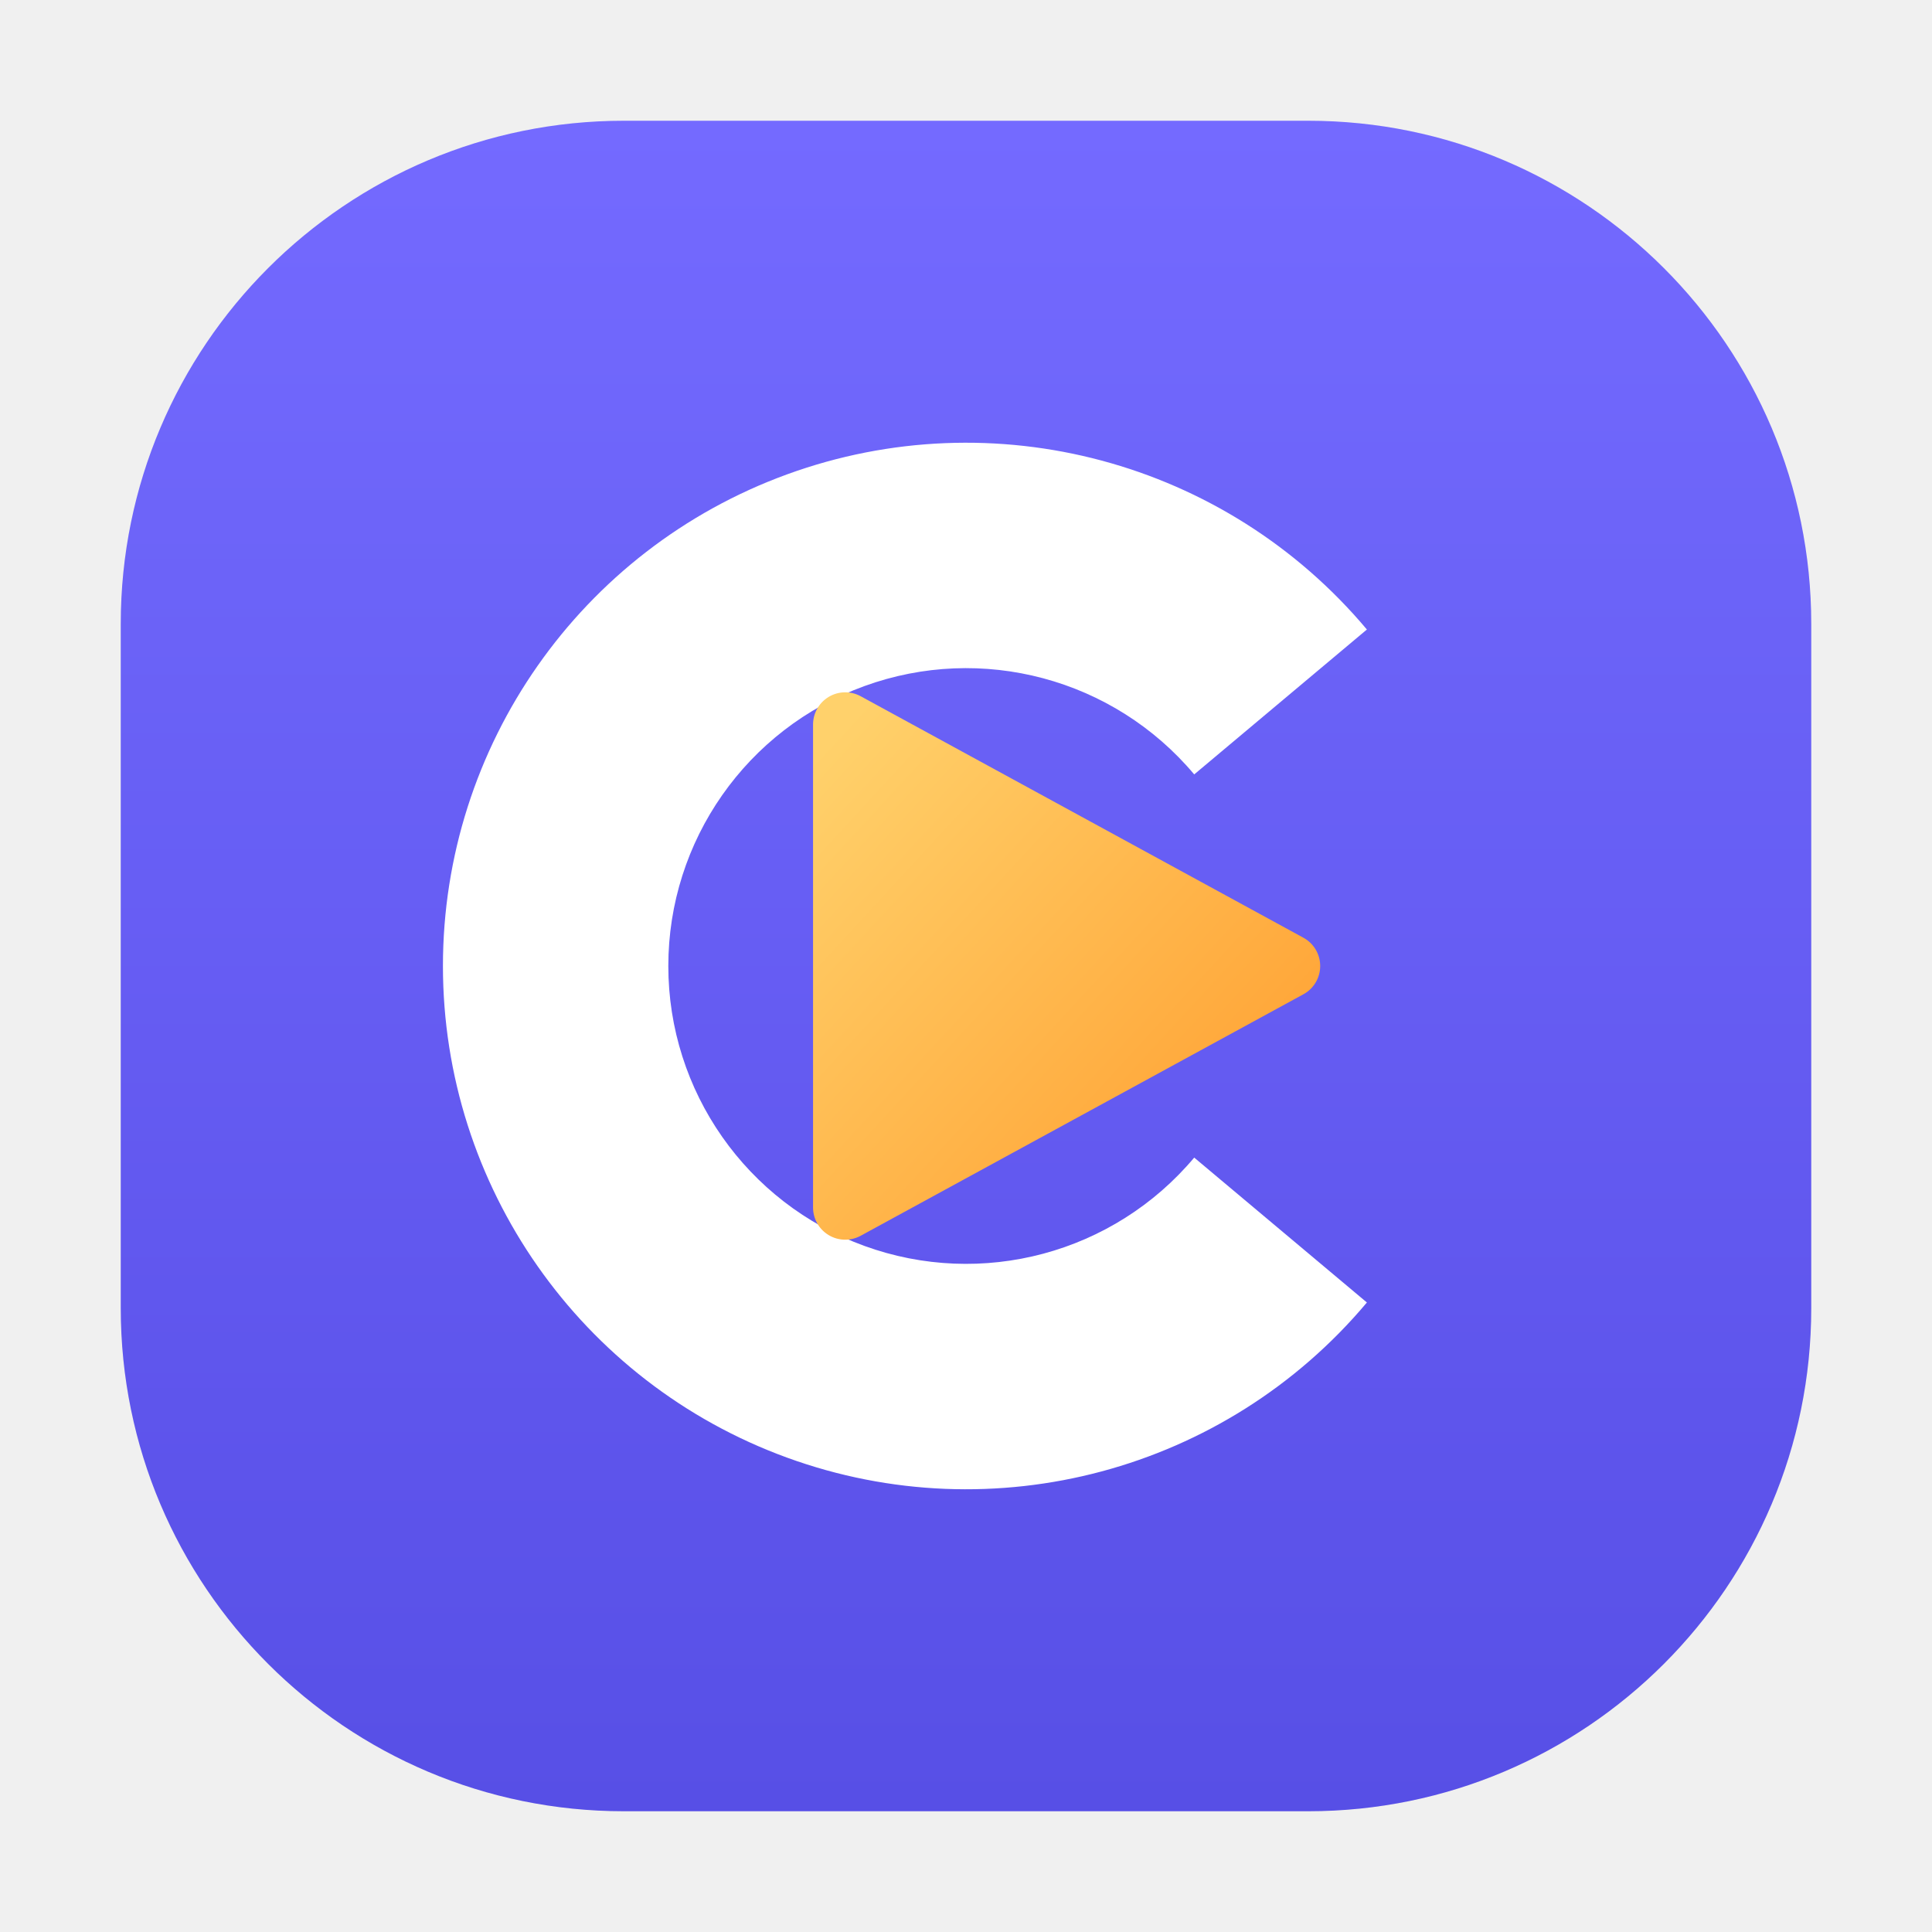
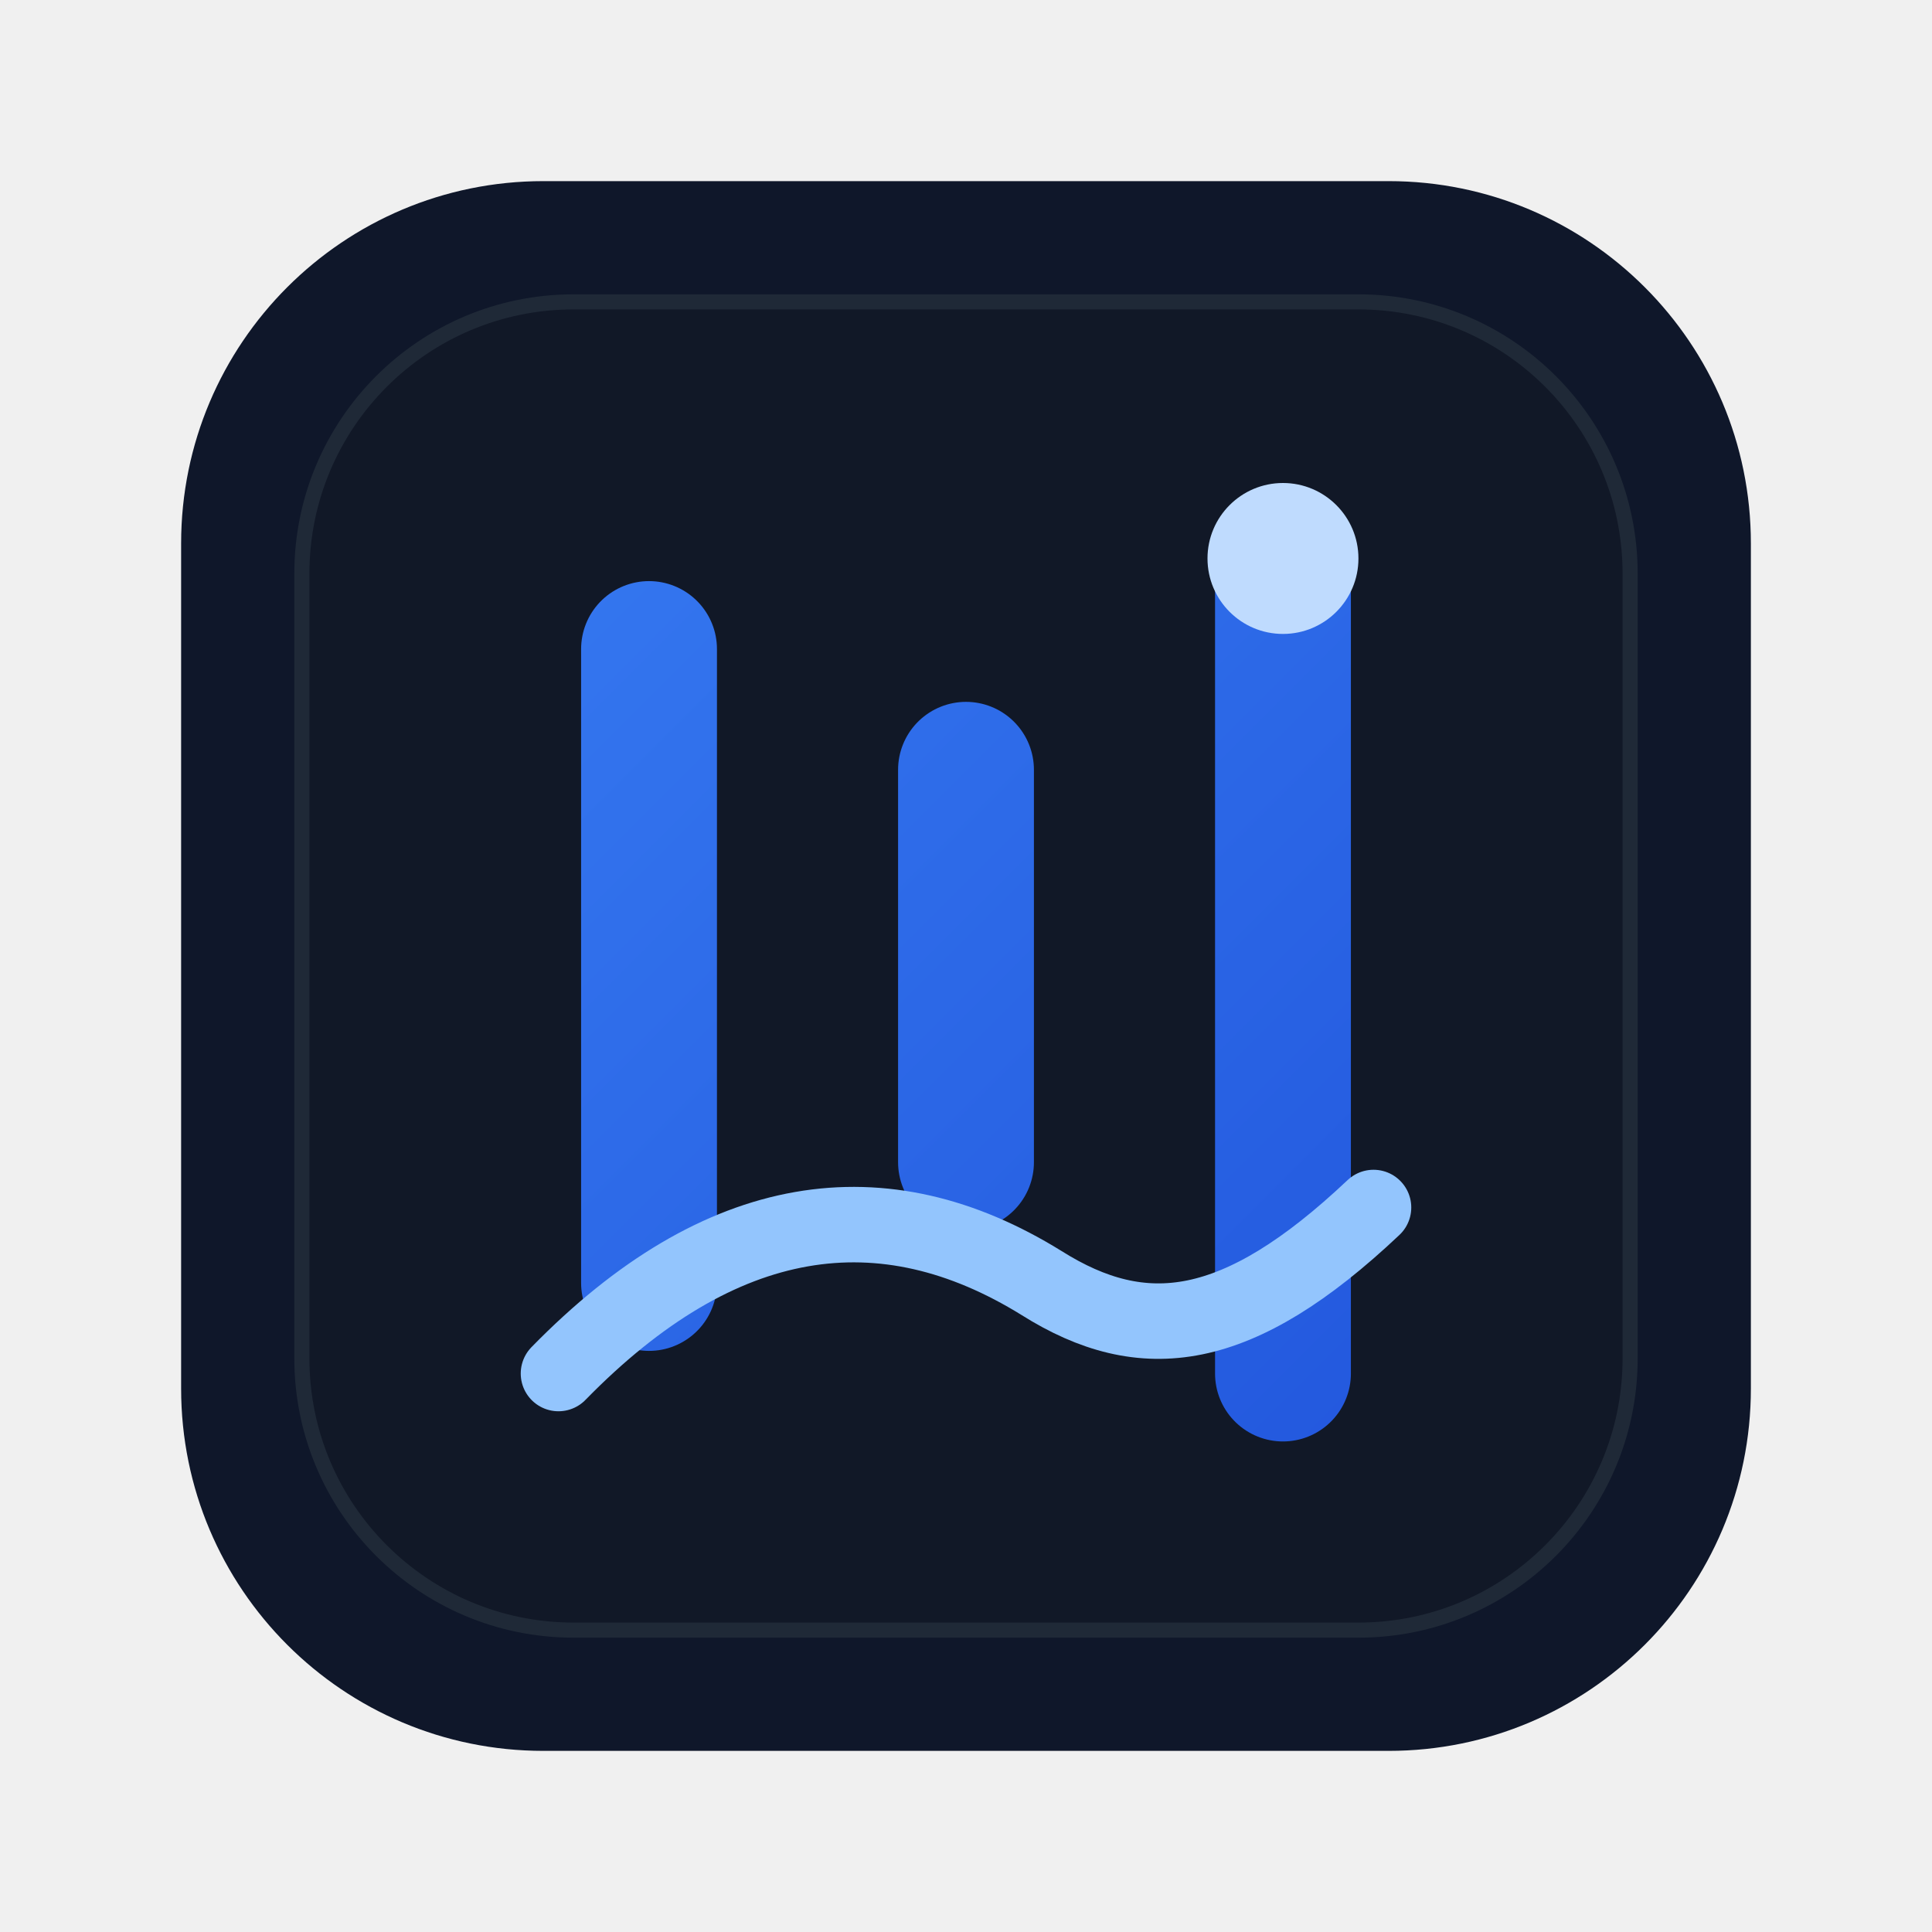
- <svg xmlns="http://www.w3.org/2000/svg" viewBox="0 0 48 48" width="48" height="48">
+ <svg xmlns="http://www.w3.org/2000/svg" width="256" height="256" viewBox="0 0 256 256" fill="none">
  <defs>
-     <linearGradient id="tile" x1="0" y1="0" x2="0" y2="1">
-       <stop offset="0" stop-color="#6d63ff" />
-       <stop offset="1" stop-color="#4f46e5" />
-     </linearGradient>
-     <linearGradient id="spark" x1="0" y1="0" x2="1" y2="1">
-       <stop offset="0" stop-color="#ffd16b" />
-       <stop offset="1" stop-color="#ff9d2e" />
+     <linearGradient id="g" x1="32" y1="32" x2="224" y2="224" gradientUnits="userSpaceOnUse">
+       <stop stop-color="#3B82F6" />
+       <stop offset="1" stop-color="#1D4ED8" />
    </linearGradient>
  </defs>
-   <rect x="3" y="3" width="42" height="42" rx="12.5" fill="url(#tile)" />
-   <rect x="3" y="3" width="42" height="42" rx="12.5" fill="#ffffff" opacity="0.05" />
-   <path d="M33.96 32.36 A13 13 0 1 1 33.96 15.64 L29.67 19.24 A7.4 7.4 0 1 0 29.67 28.76 Z" fill="#ffffff" />
-   <path d="M21 18 L21 30 L32 24 Z" fill="url(#spark)" stroke="url(#spark)" stroke-width="1.6" stroke-linejoin="round" />
+   <rect x="24" y="24" width="208" height="208" rx="48" fill="#0F172A" />
+   <rect x="40" y="40" width="176" height="176" rx="36" fill="#111827" stroke="#1F2937" stroke-width="2" />
+   <path d="M86 86L86 170" stroke="url(#g)" stroke-width="18" stroke-linecap="round" />
+   <path d="M128 102L128 154" stroke="url(#g)" stroke-width="18" stroke-linecap="round" />
+   <path d="M170 74L170 182" stroke="url(#g)" stroke-width="18" stroke-linecap="round" />
+   <path d="M74 182C95.5 160 117 157 138 170C151.5 178.5 164 177 182 160" stroke="#93C5FD" stroke-width="10" stroke-linecap="round" />
+   <circle cx="170" cy="74" r="10" fill="#BFDBFE" />
</svg>
